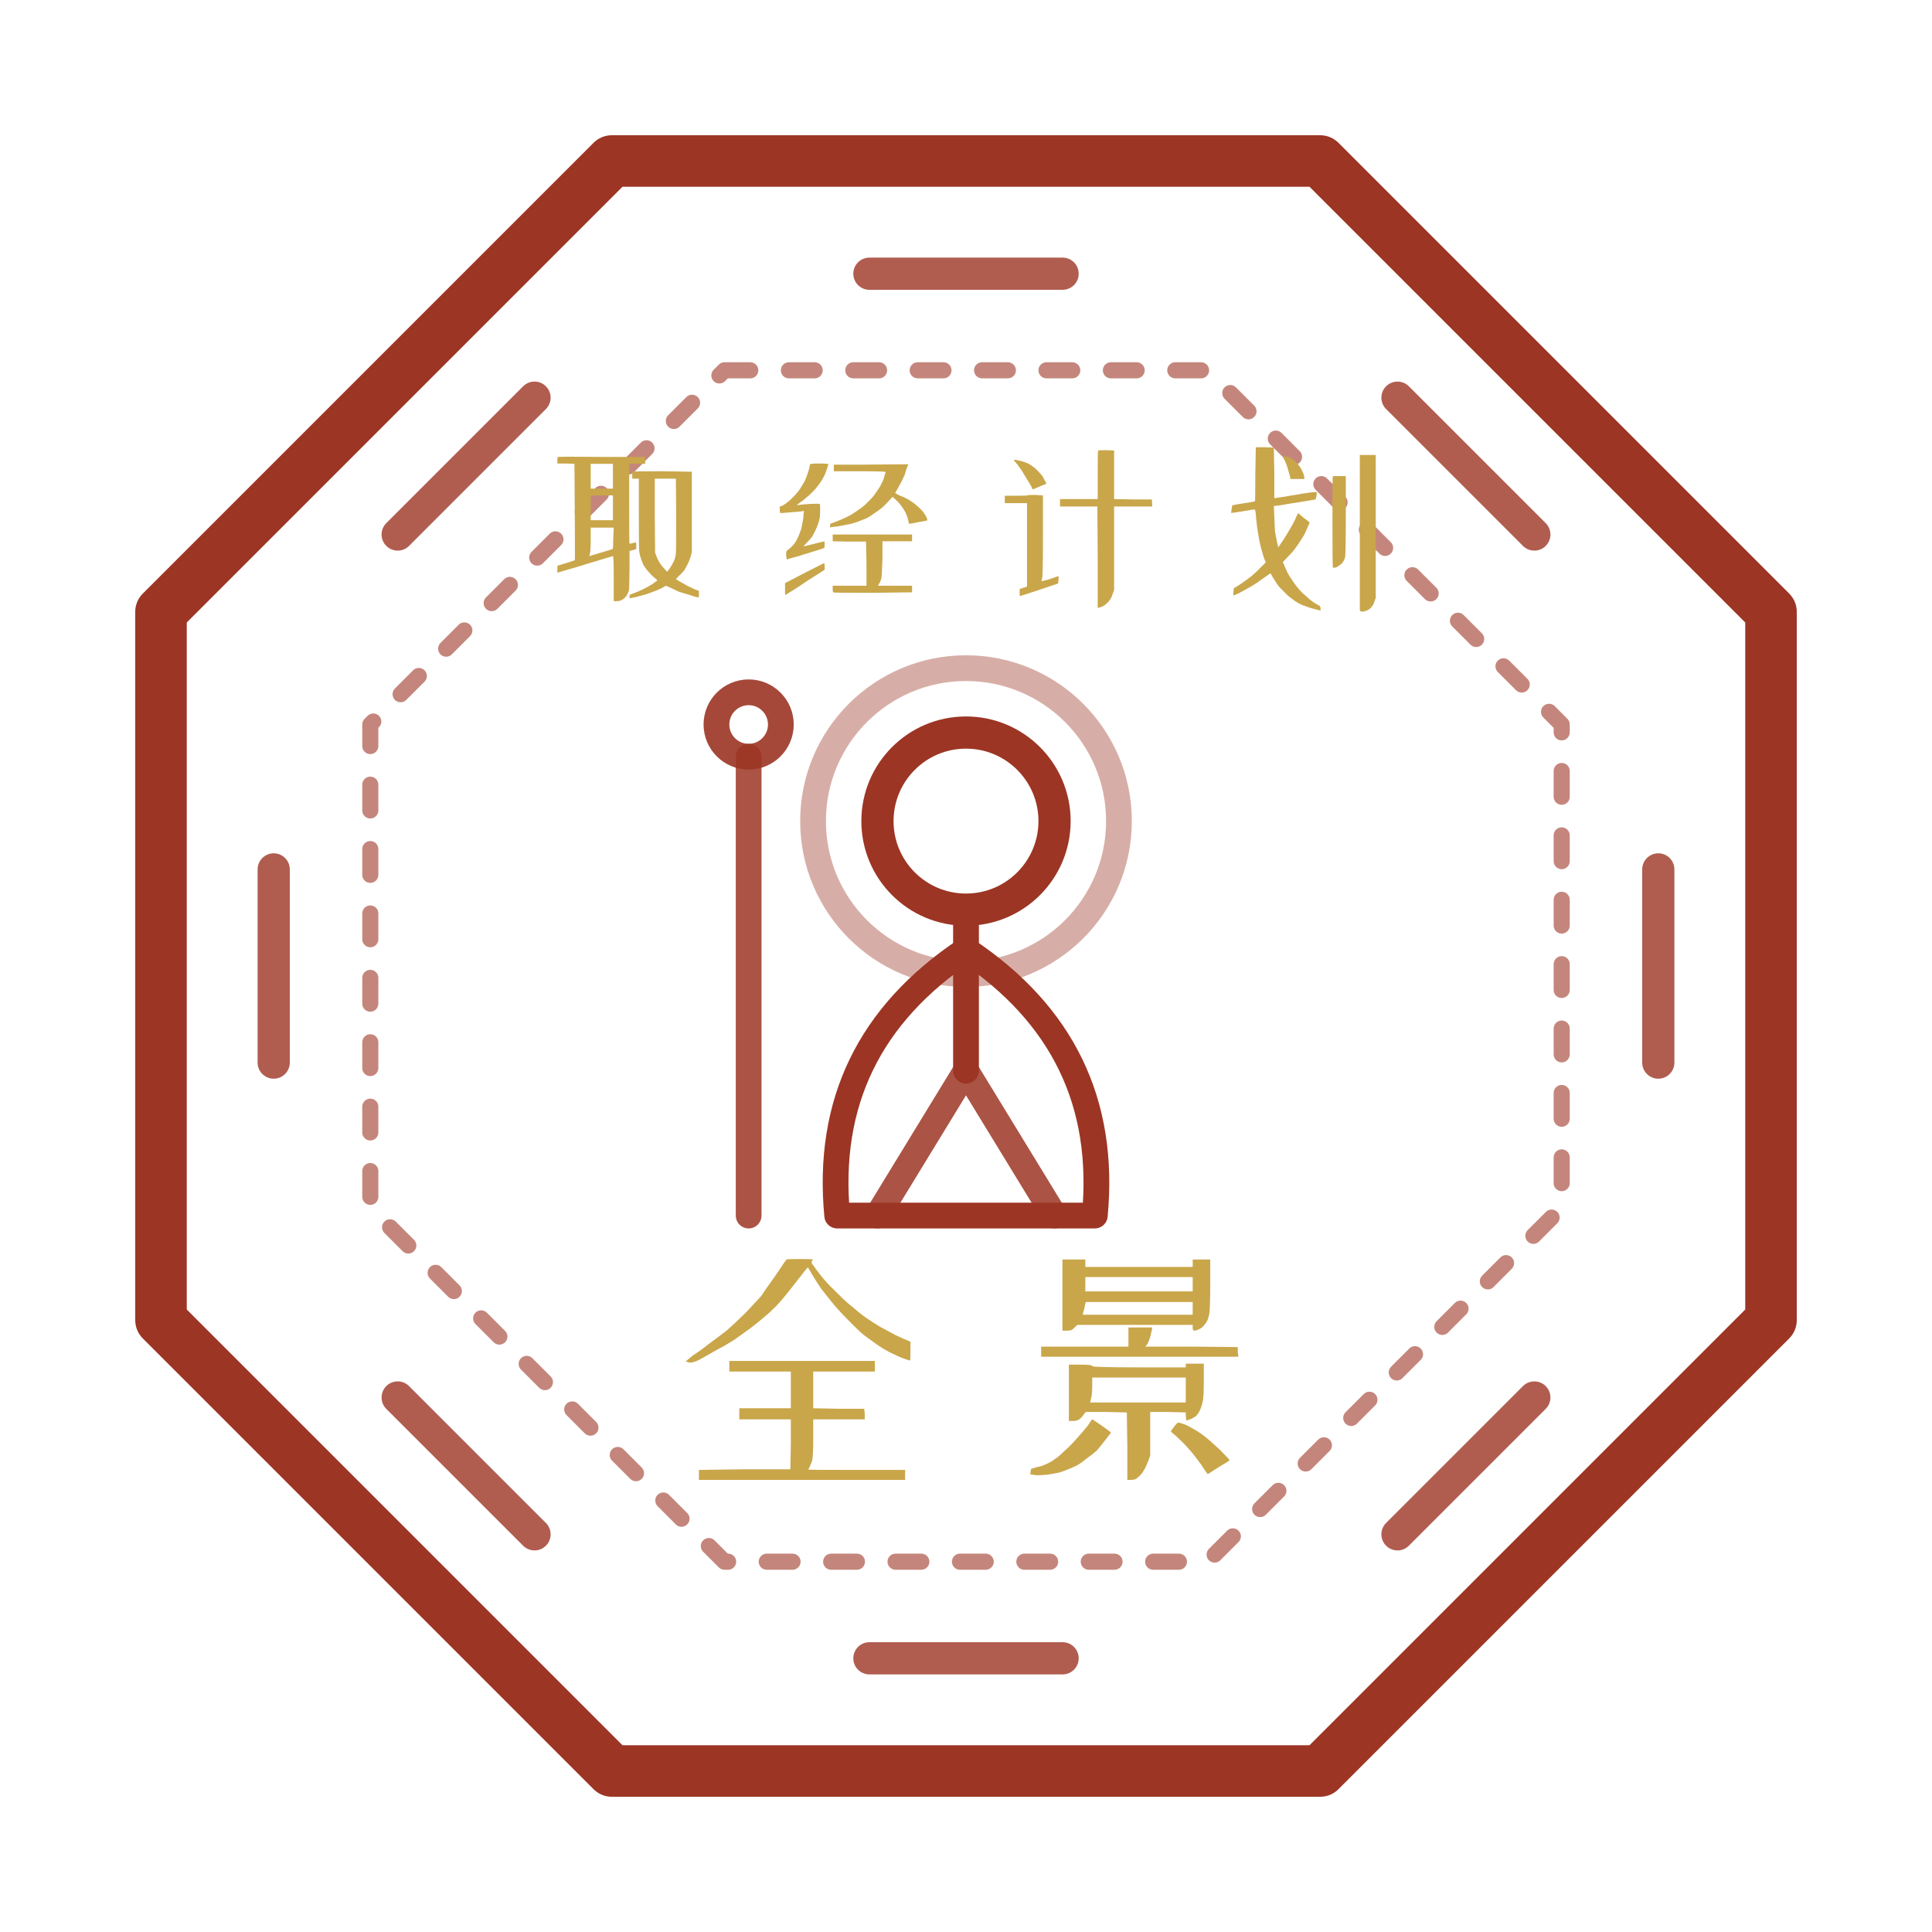
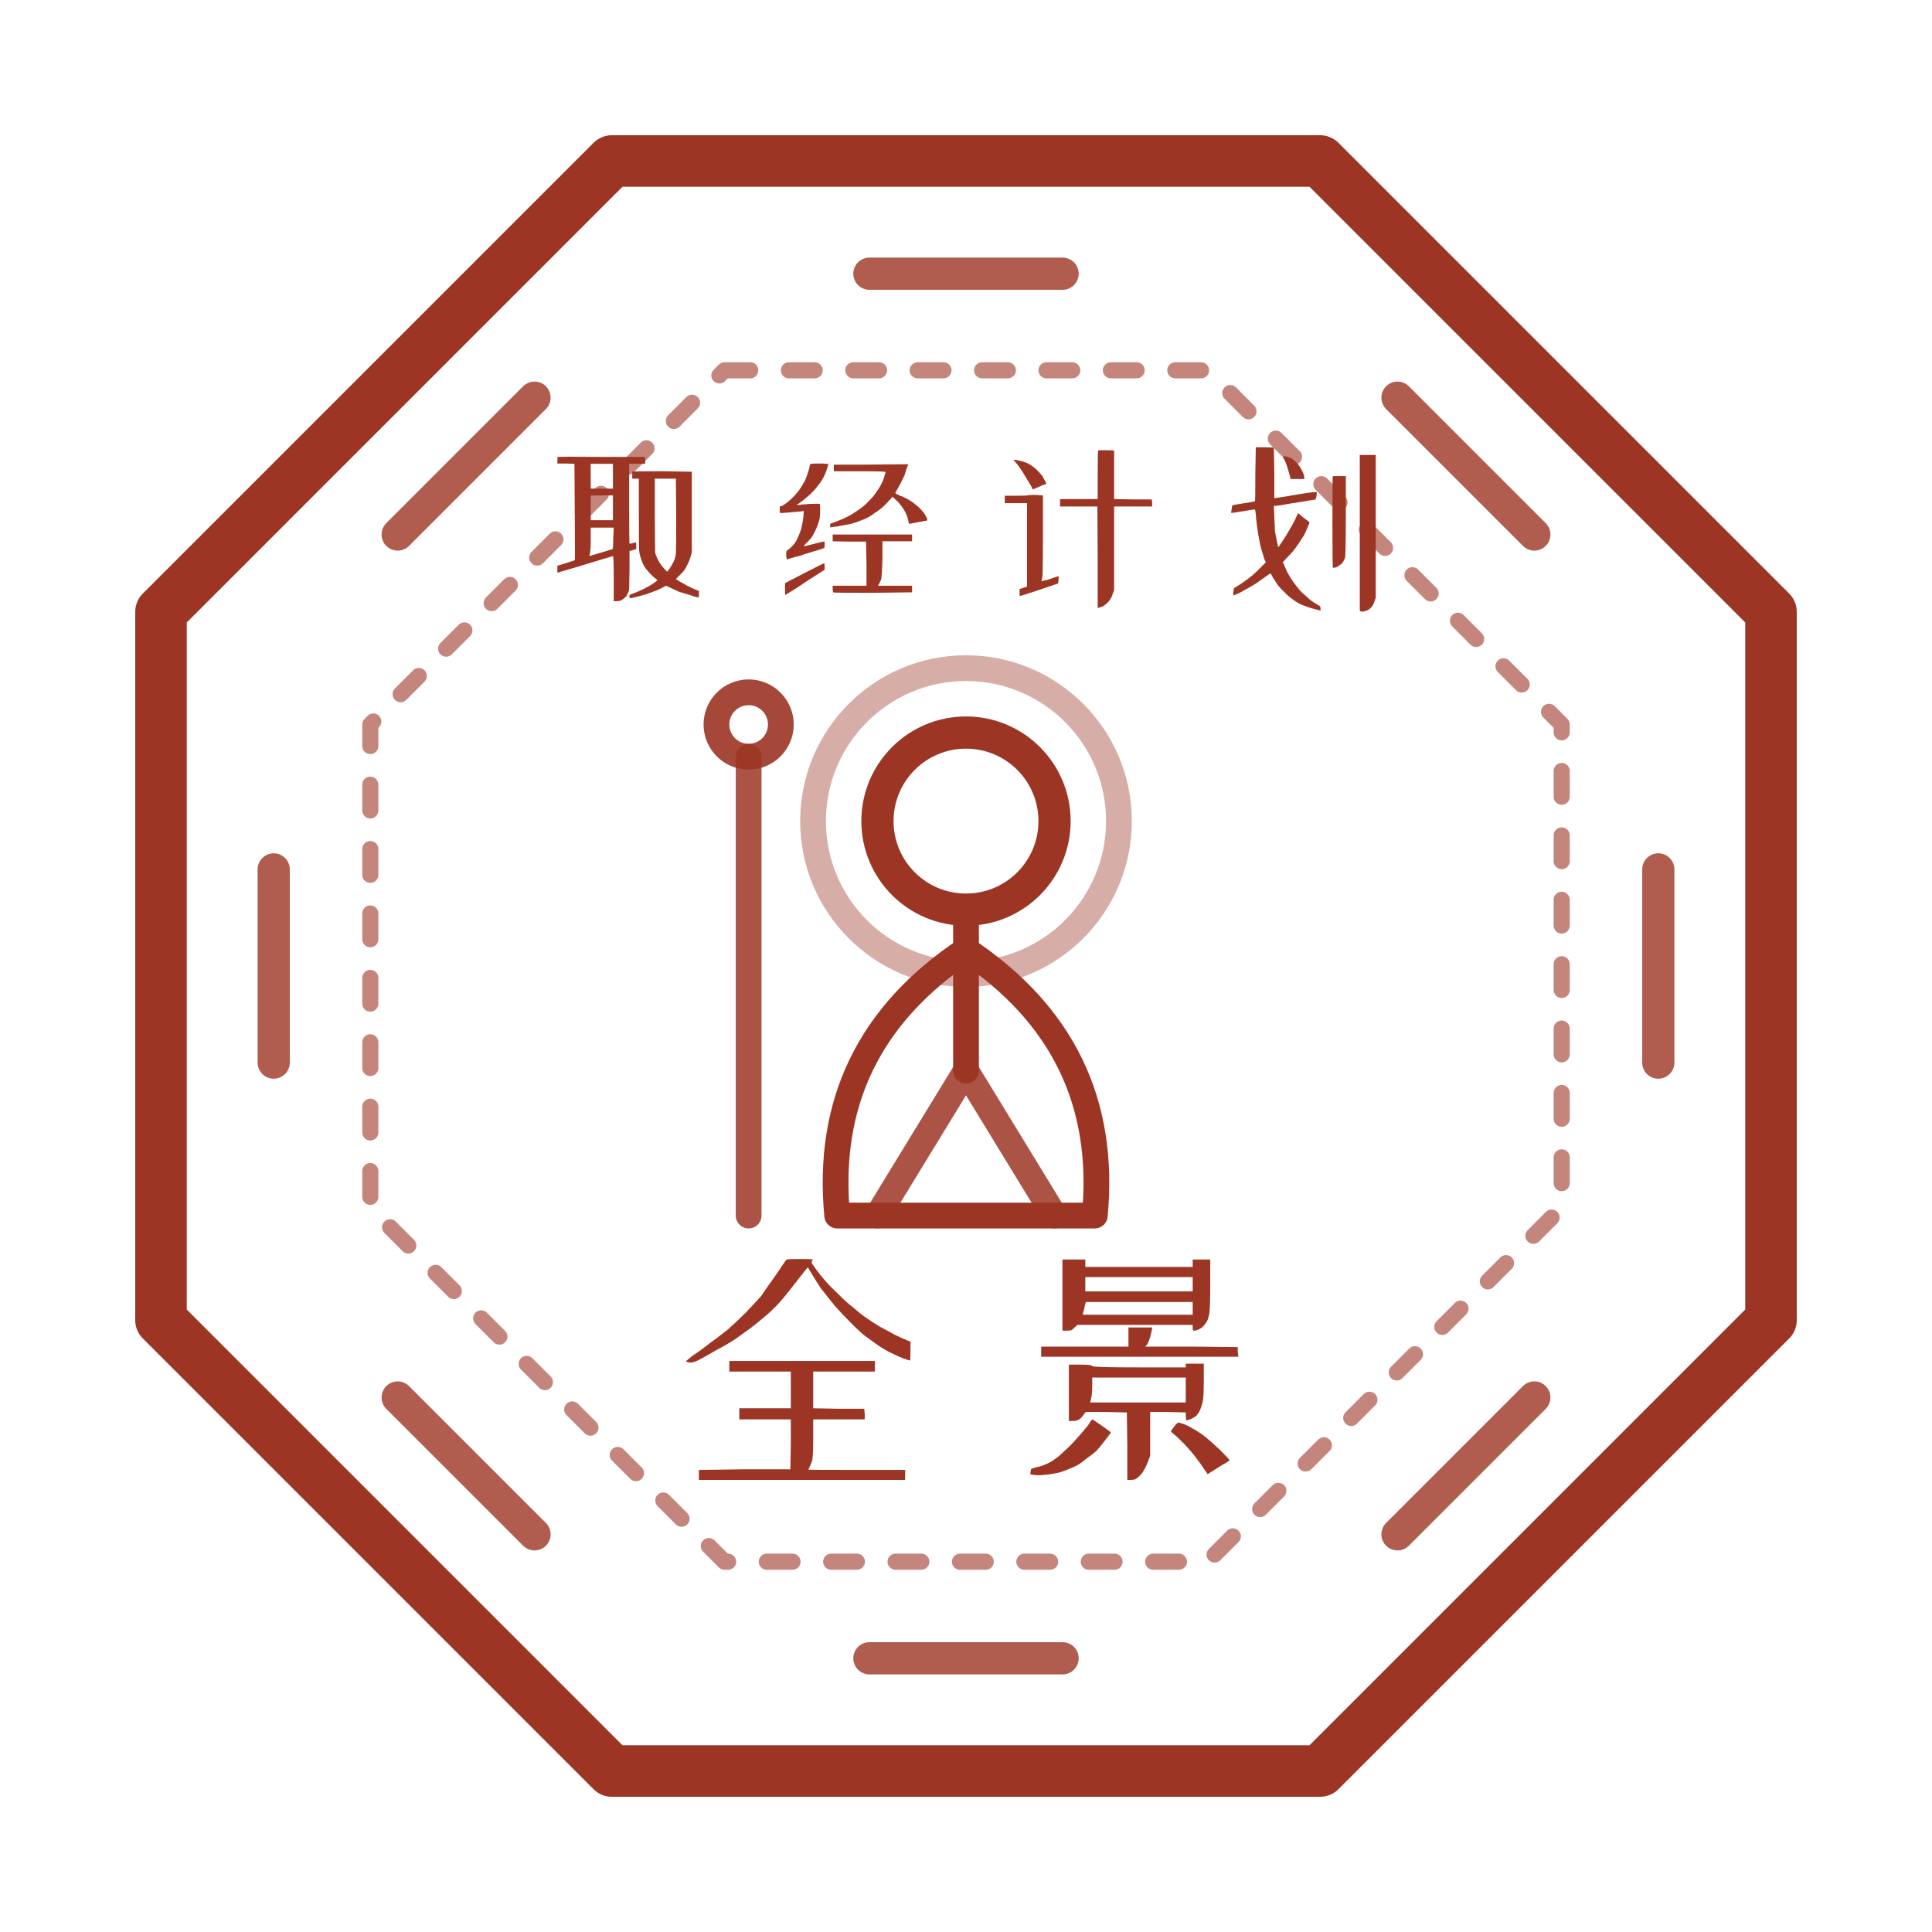
<svg xmlns="http://www.w3.org/2000/svg" width="120" height="120" viewBox="0 0 120 120">
  <g fill="none" stroke="#9c3524" stroke-width="2" stroke-linecap="round" stroke-linejoin="round">
    <polygon points="38,10 82,10 110,38 110,82 82,110 38,110 10,82 10,38" stroke-width="3.2" />
    <polygon points="45,23 75,23 97,45 97,75 75,97 45,97 23,75 23,45" stroke-width="1" stroke-dasharray="1.6 2.4" opacity=".6" />
    <path d="M54.0,17.0 L66.0,17.0" stroke-width="2" opacity=".8" />
    <path d="M86.8,24.7 L95.3,33.2" stroke-width="2" opacity=".8" />
    <path d="M103.0,54.0 L103.0,66.0" stroke-width="2" opacity=".8" />
    <path d="M95.3,86.8 L86.8,95.3" stroke-width="2" opacity=".8" />
    <path d="M66.0,103.0 L54.0,103.0" stroke-width="2" opacity=".8" />
    <path d="M33.2,95.3 L24.7,86.8" stroke-width="2" opacity=".8" />
    <path d="M17.0,66.0 L17.0,54.0" stroke-width="2" opacity=".8" />
    <path d="M24.7,33.2 L33.2,24.7" stroke-width="2" opacity=".8" />
-     <g fill="#c9a64a" stroke="none">
+     <g fill="#9c3524" stroke="none">
      <path d="M40.05 28.38 40.07 28.58V28.81H39.56H39.08V31.27Q39.08 33.76 39.10 33.77Q39.13 33.78 39.31 33.73Q39.47 33.69 39.50 33.69Q39.52 33.69 39.52 33.90V34.10L39.31 34.17L39.10 34.22V35.41Q39.08 36.22 39.08 36.44Q39.08 36.66 39.04 36.75Q38.99 36.86 38.92 37.00Q38.83 37.12 38.71 37.21Q38.60 37.28 38.51 37.32Q38.39 37.34 38.25 37.34H38.12V35.94Q38.12 34.54 38.07 34.54Q38.05 34.54 37.70 34.65Q37.61 34.68 37.43 34.73Q37.24 34.79 36.97 34.87Q36.69 34.95 36.53 35.00Q35.98 35.18 35.17 35.41Q34.64 35.57 34.62 35.57Q34.62 35.57 34.62 35.37V35.14L35.15 34.98Q35.68 34.81 35.70 34.80Q35.72 34.79 35.70 31.80L35.68 28.81L35.15 28.79H34.62V28.61Q34.62 28.42 34.63 28.39Q34.64 28.35 37.36 28.38ZM36.69 31.57V32.31H37.38H38.07V31.55V30.77H37.40Q36.71 30.77 36.70 30.79Q36.69 30.81 36.69 31.57ZM36.69 32.77V33.50Q36.69 34.22 36.64 34.38Q36.60 34.54 36.61 34.54Q36.62 34.54 37.31 34.33Q38.02 34.12 38.05 34.10Q38.09 34.08 38.09 33.41L38.12 32.77H37.40ZM42.97 29.30V31.80V34.31L42.90 34.56Q42.83 34.81 42.72 35.02Q42.62 35.23 42.49 35.44Q42.35 35.60 42.16 35.78L41.98 35.97L42.19 36.10Q42.39 36.22 42.72 36.40Q43.11 36.59 43.22 36.63L43.41 36.70V36.91V37.09H43.29Q43.15 37.07 42.83 36.95Q42.49 36.86 42.16 36.75Q41.86 36.61 41.61 36.49L41.36 36.38L41.24 36.45Q41.13 36.52 40.81 36.66Q40.48 36.79 40.14 36.91Q39.82 37.00 39.47 37.09Q39.15 37.16 39.13 37.16Q39.10 37.16 39.10 37.07V36.95L39.33 36.86Q39.59 36.77 39.96 36.59Q40.35 36.40 40.60 36.22Q40.83 36.06 40.83 36.05Q40.83 36.03 40.73 35.95Q40.62 35.87 40.39 35.64Q40.16 35.39 40.02 35.18Q39.91 35.00 39.82 34.72Q39.73 34.47 39.70 34.22Q39.68 33.99 39.68 31.85V29.73H39.47H39.27V29.52Q39.27 29.32 39.27 29.30Q39.29 29.27 41.13 29.27ZM40.67 29.73V32.03L40.69 34.33L40.76 34.52Q40.83 34.70 40.94 34.91Q41.06 35.11 41.24 35.30L41.43 35.51L41.52 35.41Q41.59 35.32 41.70 35.14Q41.82 34.95 41.89 34.77Q41.96 34.59 41.98 34.38Q42.00 34.15 42.00 31.96L41.98 29.73H41.34ZM36.69 30.35H38.07V28.81H36.69Z" />
      <path d="M51.38 29.07Q51.33 29.25 51.24 29.46Q51.15 29.66 51.03 29.85Q50.92 30.03 50.73 30.26Q50.57 30.47 50.30 30.72Q50.04 30.95 49.81 31.13Q49.58 31.30 49.52 31.34Q49.47 31.37 49.52 31.37Q49.54 31.37 49.58 31.37Q49.72 31.34 50.30 31.30Q50.90 31.27 50.92 31.31Q50.94 31.34 50.94 31.62Q50.94 31.92 50.92 32.15Q50.87 32.40 50.80 32.58Q50.73 32.77 50.63 32.98Q50.53 33.18 50.44 33.34Q50.32 33.50 50.11 33.71L49.91 33.92H50.00Q50.09 33.90 50.64 33.76Q51.19 33.62 51.21 33.63Q51.22 33.64 51.22 33.83Q51.22 34.01 51.19 34.03Q51.15 34.06 50.80 34.17Q50.71 34.19 50.53 34.25Q50.34 34.31 50.08 34.39Q49.81 34.47 49.68 34.52Q48.92 34.72 48.87 34.75Q48.83 34.54 48.83 34.49Q48.83 34.22 48.88 34.19Q48.94 34.17 49.11 34.01Q49.29 33.85 49.40 33.68Q49.52 33.50 49.61 33.27Q49.68 33.09 49.77 32.84Q49.81 32.61 49.86 32.38Q49.91 32.10 49.91 31.94L49.93 31.73L49.81 31.76Q49.75 31.76 49.12 31.82Q48.55 31.87 48.49 31.87Q48.43 31.87 48.43 31.66V31.46L48.53 31.43Q48.60 31.43 48.84 31.25Q49.08 31.07 49.33 30.81Q49.58 30.54 49.72 30.32Q49.86 30.10 49.98 29.89Q50.09 29.64 50.16 29.43Q50.23 29.20 50.27 29.07Q50.27 29.02 50.29 28.94Q50.30 28.86 50.32 28.84Q50.32 28.79 50.88 28.79Q51.45 28.79 51.45 28.84Q51.45 28.88 51.38 29.07ZM56.32 29.07Q56.25 29.32 56.19 29.50Q56.09 29.71 55.96 29.98Q55.79 30.28 55.70 30.45Q55.59 30.63 55.61 30.63Q55.63 30.65 55.86 30.77Q56.07 30.84 56.32 30.97Q56.53 31.09 56.73 31.23Q56.92 31.37 57.14 31.58Q57.36 31.80 57.47 31.99Q57.57 32.15 57.59 32.24Q57.59 32.26 57.59 32.30Q57.59 32.33 57.59 32.33Q57.59 32.33 57.05 32.43Q56.51 32.54 56.47 32.53Q56.44 32.52 56.42 32.35Q56.39 32.19 56.31 31.99Q56.23 31.78 56.07 31.55Q55.91 31.30 55.68 31.08Q55.45 30.86 55.44 30.86Q55.43 30.86 55.31 31.00Q55.17 31.16 54.92 31.41Q54.62 31.69 54.32 31.87Q54.05 32.08 53.75 32.22Q53.47 32.33 53.24 32.42Q53.01 32.49 52.85 32.54Q52.76 32.56 52.48 32.61Q52.25 32.65 52.00 32.70Q51.63 32.74 51.63 32.74Q51.56 32.77 51.56 32.76Q51.56 32.74 51.56 32.65V32.54L51.98 32.38Q52.39 32.22 52.64 32.09Q52.90 31.96 53.13 31.80Q53.36 31.64 53.49 31.55Q53.68 31.41 53.86 31.23Q54.07 31.02 54.23 30.84Q54.39 30.63 54.53 30.42Q54.69 30.19 54.78 29.98Q54.90 29.75 54.94 29.55Q55.01 29.34 55.01 29.32Q55.01 29.27 53.40 29.27H51.79V29.07V28.86H53.63Q55.52 28.84 55.93 28.84Q56.42 28.84 56.42 28.84Q56.42 28.84 56.32 29.07ZM56.65 33.20V33.41V33.62H55.73H54.81V34.70Q54.78 35.80 54.73 35.98Q54.67 36.15 54.60 36.26L54.53 36.38H55.59H56.65V36.59V36.79L54.23 36.82Q51.84 36.82 51.78 36.80Q51.72 36.79 51.72 36.59V36.38H52.76H53.82V35.02L53.79 33.64H52.76L51.72 33.62V33.41V33.20H54.18ZM51.22 35.18V35.39L50.64 35.76Q50.34 35.94 49.45 36.54Q48.83 36.93 48.78 36.95Q48.76 36.93 48.76 36.90Q48.76 36.86 48.76 36.79Q48.76 36.72 48.76 36.59V36.22L49.95 35.60Q51.17 34.98 51.19 34.98Q51.22 34.98 51.22 35.18Z" />
      <path d="M69.20 27.98V29.50V31.00L70.37 31.02H71.54L71.56 31.23V31.46H70.39H69.20V34.03V36.63L69.13 36.84Q69.06 37.07 68.97 37.21Q68.87 37.37 68.74 37.48Q68.62 37.60 68.48 37.67Q68.34 37.71 68.28 37.74L68.18 37.76V34.61L68.16 31.46H67.01H65.84V31.23V31.00H67.01H68.18V29.50Q68.18 28.01 68.21 27.98Q68.23 27.96 68.71 27.96ZM63.74 28.74Q63.93 28.81 64.14 28.97Q64.32 29.09 64.48 29.27Q64.62 29.41 64.76 29.59Q64.87 29.82 64.92 29.89Q64.99 30.01 64.99 30.03Q64.99 30.05 64.92 30.08Q64.78 30.12 64.48 30.26L64.14 30.40L64.07 30.24Q63.93 29.98 63.72 29.66Q63.49 29.25 63.33 29.04Q63.17 28.81 63.08 28.72Q62.96 28.58 62.96 28.57Q62.96 28.56 63.04 28.56Q63.12 28.56 63.35 28.62Q63.58 28.67 63.74 28.74ZM64.78 30.77V33.27Q64.78 35.76 64.73 35.91Q64.69 36.06 64.69 36.10L65.15 35.99Q65.17 35.97 65.19 35.97L65.75 35.78V36.01L65.72 36.24L64.57 36.63Q63.40 37.02 63.35 37.02Q63.33 37.02 63.33 36.82V36.59L63.47 36.54Q63.61 36.49 63.70 36.47L63.79 36.42V33.85V31.25H63.10H62.41V31.02V30.79H63.10Q63.79 30.79 63.81 30.77Q63.84 30.74 64.30 30.74Z" />
      <path d="M79.12 27.80 79.15 29.36V30.95L79.24 30.93Q79.33 30.93 80.55 30.72Q81.77 30.51 81.79 30.58Q81.79 30.63 81.77 30.81L81.72 31.02L80.89 31.16Q79.84 31.32 79.61 31.37L79.12 31.43L79.15 32.08Q79.17 32.68 79.19 33.00Q79.24 33.25 79.31 33.62Q79.38 33.96 79.39 33.98Q79.40 33.99 79.42 33.96Q79.58 33.73 79.70 33.55Q79.95 33.16 80.11 32.88Q80.30 32.56 80.46 32.24Q80.48 32.15 80.53 32.07Q80.57 31.99 80.60 31.93Q80.62 31.87 80.62 31.87Q80.64 31.87 80.96 32.15Q81.33 32.42 81.33 32.45Q81.35 32.47 81.22 32.74Q81.10 33.04 80.99 33.25Q80.87 33.44 80.66 33.76Q80.46 34.06 80.27 34.29Q80.04 34.54 79.88 34.70L79.68 34.91L79.77 35.11Q79.86 35.34 79.97 35.57Q80.11 35.83 80.32 36.13Q80.55 36.45 80.73 36.66Q80.89 36.84 81.15 37.05Q81.35 37.25 81.56 37.39Q81.77 37.53 81.91 37.60Q82.02 37.64 82.02 37.78V37.92L81.91 37.90Q81.79 37.87 81.54 37.80Q81.29 37.74 81.06 37.64Q80.85 37.58 80.64 37.46Q80.43 37.34 80.23 37.18Q80.00 37.02 79.79 36.79Q79.54 36.56 79.38 36.36Q79.24 36.15 79.08 35.90Q78.94 35.64 78.92 35.62Q78.92 35.60 78.82 35.67Q78.73 35.73 78.59 35.83Q78.30 36.03 78.04 36.22Q77.79 36.38 77.54 36.52Q77.28 36.66 76.96 36.84Q76.64 36.98 76.62 36.98Q76.59 36.98 76.61 36.77Q76.62 36.56 76.66 36.52Q76.73 36.49 77.08 36.26Q77.42 36.03 77.76 35.76Q78.09 35.48 78.34 35.21L78.62 34.93L78.53 34.72Q78.46 34.49 78.36 34.17Q78.27 33.85 78.20 33.46Q78.13 33.09 78.07 32.65Q78.02 32.24 78.00 31.94Q77.97 31.64 77.92 31.64Q77.86 31.64 77.17 31.76Q76.48 31.87 76.47 31.86Q76.46 31.85 76.50 31.62Q76.52 31.43 76.54 31.40Q76.55 31.37 76.62 31.37Q76.73 31.34 77.31 31.25Q77.93 31.16 77.95 31.13Q77.97 31.11 77.97 29.46L78.00 27.78H78.55ZM85.45 28.26V32.70V37.14L85.38 37.32Q85.33 37.51 85.25 37.62Q85.17 37.74 85.06 37.83Q84.94 37.92 84.83 37.94Q84.71 37.99 84.62 37.99Q84.51 37.99 84.48 37.94Q84.46 37.92 84.46 37.87Q84.46 37.85 84.46 33.04V28.26H84.97ZM80.14 28.44Q80.30 28.51 80.41 28.63Q80.55 28.74 80.64 28.86Q80.73 28.97 80.83 29.15Q80.92 29.32 80.96 29.43Q81.01 29.55 81.01 29.66L81.03 29.75H80.60H80.14V29.64Q80.11 29.52 80.02 29.23Q79.93 28.90 79.86 28.74Q79.79 28.58 79.73 28.48Q79.68 28.38 79.68 28.36Q79.68 28.35 79.83 28.35Q79.97 28.35 80.14 28.44ZM83.59 29.57V32.05Q83.59 34.52 83.54 34.65Q83.49 34.79 83.40 34.93Q83.31 35.05 83.19 35.11Q83.08 35.21 82.96 35.25Q82.83 35.27 82.79 35.26Q82.76 35.25 82.76 32.42Q82.76 29.59 82.78 29.58Q82.80 29.57 83.19 29.57Z" />
    </g>
    <circle cx="60" cy="51" r="9.5" stroke-width="1.6" stroke-opacity=".4" />
    <circle cx="60" cy="51" r="5.5" />
    <path d="M60 56.5 v10" stroke-width="1.6" />
    <path d="M60 66.5 l-5.5 9 M60 66.5 l5.5 9" stroke-width="1.6" stroke-opacity=".85" />
    <path d="M60 59 q-9 6 -8 16.5 h16 q1 -10.5 -8 -16.5 Z" stroke-width="1.6" />
    <circle cx="46.5" cy="45" r="2" stroke-width="1.6" stroke-opacity=".9" />
    <path d="M46.5 47 v28.5" stroke-width="1.6" stroke-opacity=".85" />
-     <g fill="#c9a64a" stroke="none">
+     <g fill="#9c3524" stroke="none">
      <path d="M50.48 78.23Q50.51 78.23 50.44 78.31Q50.38 78.39 50.44 78.49Q50.51 78.59 50.74 78.91Q50.97 79.22 51.23 79.52Q51.47 79.81 52.06 80.37Q52.62 80.94 53.02 81.23Q53.38 81.56 53.81 81.86Q54.14 82.09 54.63 82.39Q55.10 82.65 55.59 82.91Q56.22 83.21 56.35 83.25L56.55 83.34V83.94Q56.55 84.50 56.52 84.50Q56.45 84.50 56.19 84.40Q55.89 84.30 55.49 84.10Q55.06 83.91 54.57 83.58Q54.14 83.28 53.64 82.91Q53.22 82.55 52.65 81.96Q52.03 81.33 51.66 80.87Q51.23 80.34 51.00 80.04Q50.71 79.61 50.48 79.22Q50.18 78.72 50.18 78.72Q50.15 78.72 49.35 79.75Q48.59 80.74 48.20 81.13Q47.84 81.50 47.44 81.83Q47.01 82.19 46.62 82.49Q46.22 82.78 45.66 83.18Q45.16 83.51 44.47 83.87Q43.91 84.20 43.41 84.47Q43.02 84.66 42.82 84.63Q42.79 84.63 42.59 84.56L43.02 84.20Q43.48 83.91 44.07 83.44Q44.70 82.98 45.16 82.62Q45.62 82.22 46.35 81.50Q47.01 80.80 47.27 80.51Q47.44 80.24 48.17 79.22Q48.83 78.23 48.86 78.23Q48.92 78.20 49.68 78.20Q50.48 78.20 50.48 78.23ZM54.34 84.53V84.86V85.19H52.42H50.51V86.35V87.47L52.09 87.50H53.68L53.71 87.83V88.16H52.13H50.51V89.35Q50.51 90.54 50.43 90.77Q50.34 91.00 50.28 91.13Q50.21 91.26 50.21 91.28Q50.21 91.30 53.22 91.30H56.22V91.59V91.92H49.82H43.41V91.59V91.30L46.25 91.26H49.09L49.12 89.71V88.16H47.51H45.92V87.83V87.47H47.51H49.12V86.35V85.19H47.21H45.30V84.86V84.53H49.82Z" />
      <path d="M67.41 78.23V78.46V78.69H70.75H74.08V78.46V78.23H74.64H75.17V79.81Q75.17 81.36 75.10 81.66Q75.03 81.96 74.97 82.06Q74.90 82.19 74.77 82.34Q74.64 82.49 74.46 82.57Q74.28 82.65 74.18 82.65Q74.08 82.65 74.08 82.49V82.29H70.48H66.92L66.78 82.42Q66.65 82.55 66.55 82.62Q66.45 82.65 66.22 82.65H65.99V80.44V78.23H66.72ZM67.44 80.87 67.38 81.10Q67.35 81.33 67.28 81.50L67.25 81.66H70.65H74.08V81.27V80.87H70.75ZM71.57 82.45 71.54 82.62Q71.50 82.82 71.44 83.05Q71.37 83.28 71.27 83.48L71.14 83.64H74.01L76.88 83.67V83.97L76.92 84.27H70.78H64.67V83.97V83.64H67.38H70.09V83.05V82.45H70.84ZM74.77 84.70V85.75Q74.77 86.81 74.70 87.07Q74.64 87.34 74.54 87.57Q74.44 87.80 74.28 87.96Q74.08 88.10 73.91 88.16Q73.72 88.23 73.70 88.23Q73.68 88.23 73.65 87.96V87.73L72.56 87.70H71.44V89.05V90.41L71.31 90.77Q71.17 91.13 71.04 91.33Q70.94 91.53 70.76 91.69Q70.58 91.86 70.48 91.89Q70.38 91.92 70.18 91.92H70.02V89.81L69.99 87.73L68.70 87.70H67.44L67.31 87.86Q67.18 88.06 67.03 88.16Q66.88 88.26 66.65 88.26H66.39V86.51V84.76H67.11Q67.84 84.76 67.84 84.85Q67.84 84.93 70.75 84.93H73.65V84.80V84.70H74.21ZM67.84 85.56V86.05Q67.84 86.58 67.78 86.81Q67.71 87.11 67.71 87.11Q67.71 87.11 70.68 87.11H73.65V86.35V85.56H70.75ZM68.11 88.33Q68.27 88.43 68.67 88.72Q69.00 88.95 69.00 88.99Q69.00 88.99 68.70 89.38Q68.40 89.78 68.11 90.11Q67.81 90.37 67.48 90.60Q67.21 90.83 66.98 90.97Q66.75 91.10 66.42 91.23Q66.12 91.36 65.80 91.46Q65.47 91.53 65.07 91.59Q64.71 91.63 64.38 91.63Q64.05 91.59 64.01 91.58Q63.98 91.56 64.01 91.40L64.05 91.23L64.38 91.13Q64.71 91.07 65.00 90.93Q65.30 90.80 65.50 90.64Q65.73 90.50 66.06 90.17Q66.45 89.84 66.88 89.35Q67.35 88.82 67.58 88.53Q67.81 88.16 67.84 88.16Q67.87 88.16 68.11 88.33ZM73.45 88.43Q73.68 88.49 74.01 88.69Q74.34 88.86 74.74 89.15Q75.13 89.45 75.76 90.04Q76.39 90.67 76.37 90.70Q76.36 90.74 75.69 91.13Q75.03 91.56 75.02 91.56Q75.00 91.56 74.80 91.26Q74.64 91.00 74.31 90.57Q74.01 90.17 73.55 89.68Q73.06 89.19 72.92 89.09Q72.72 88.92 72.72 88.90Q72.72 88.89 72.92 88.62Q73.12 88.36 73.19 88.36Q73.25 88.36 73.45 88.43ZM67.41 80.21H74.08V79.32H67.41Z" />
    </g>
  </g>
</svg>
